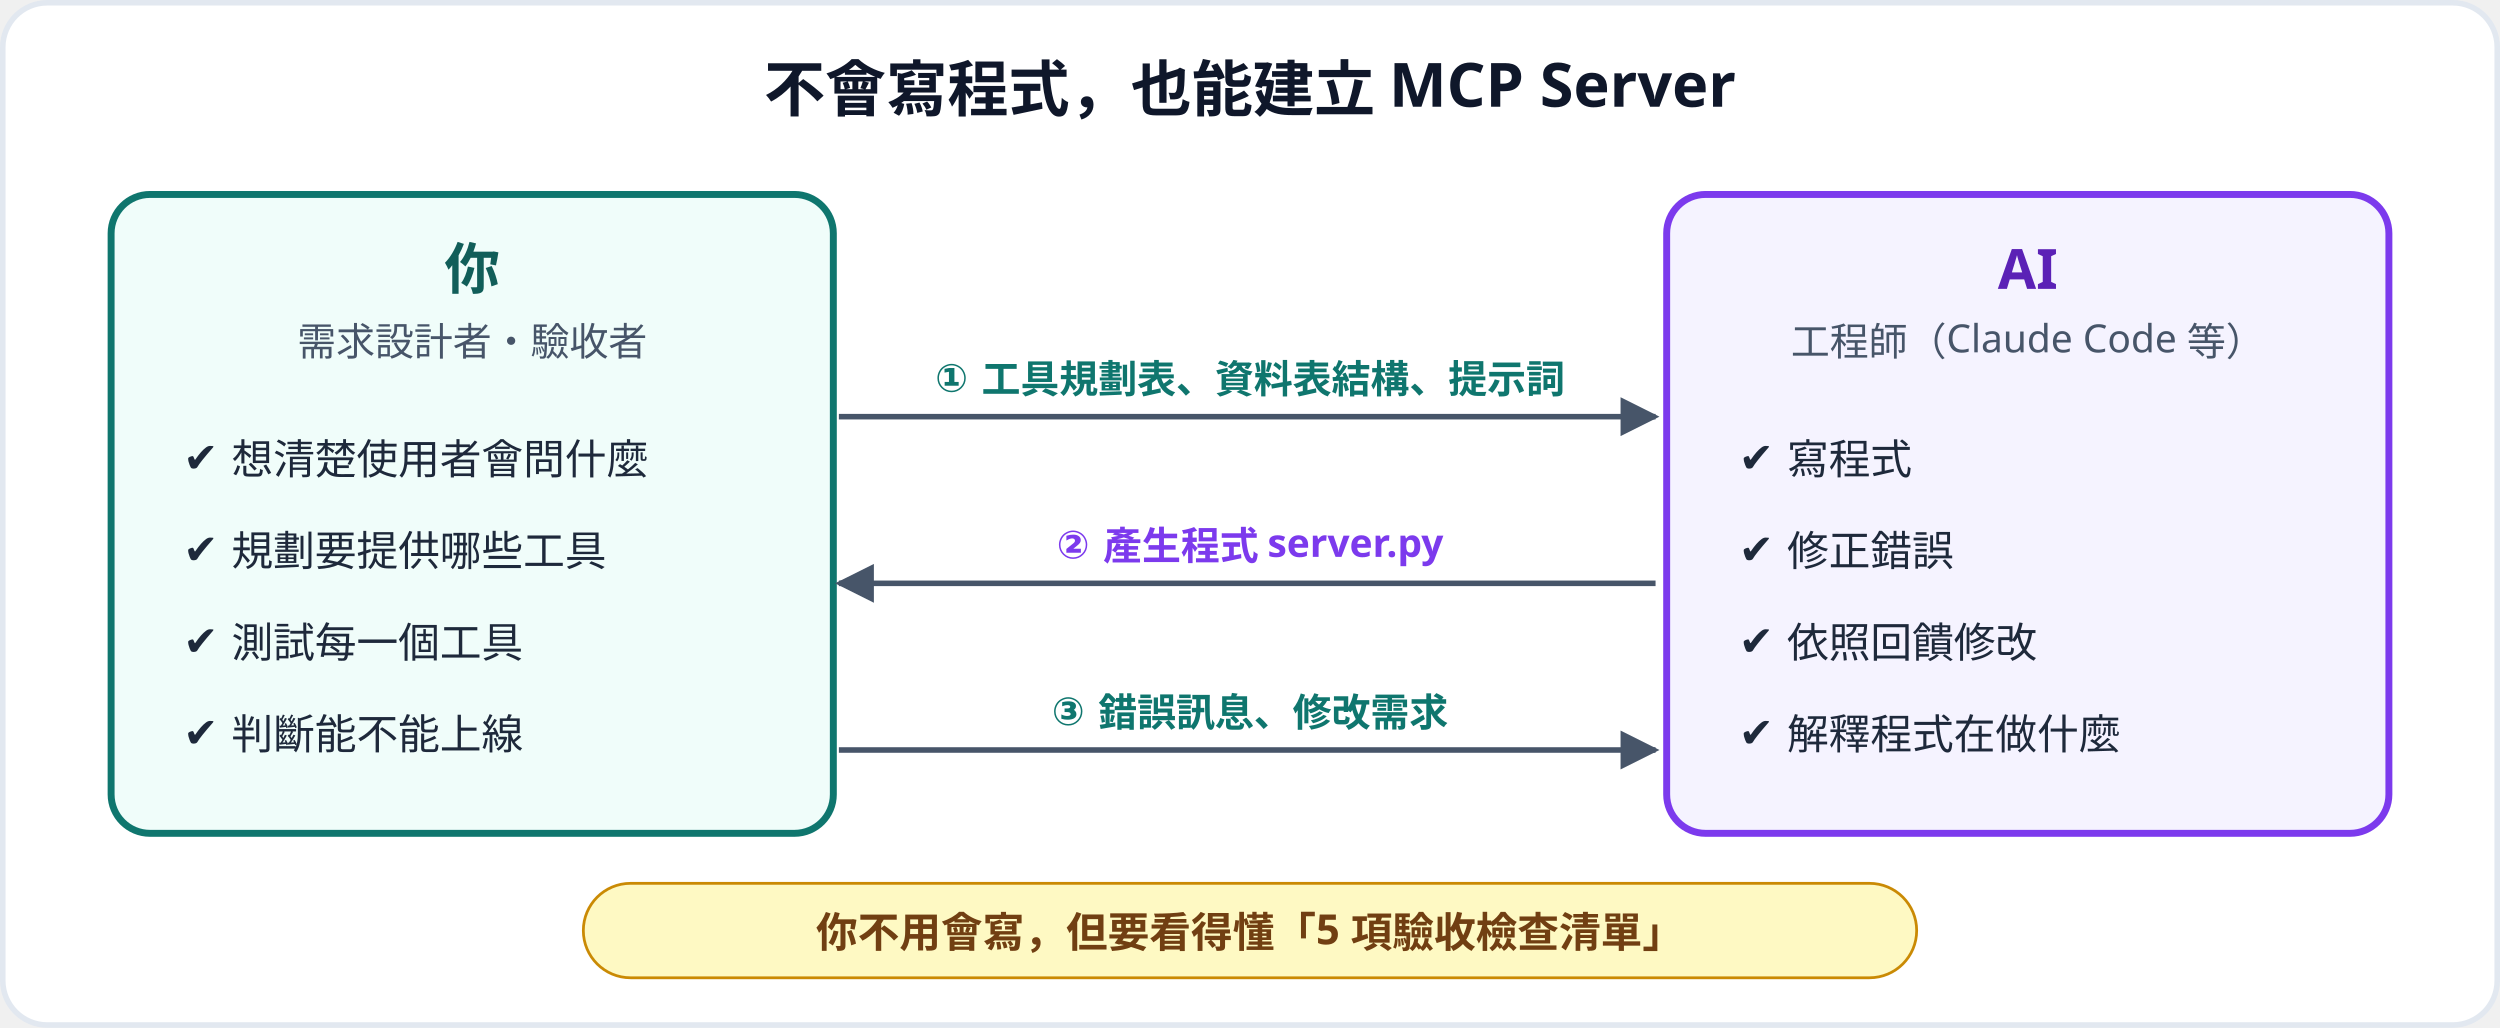
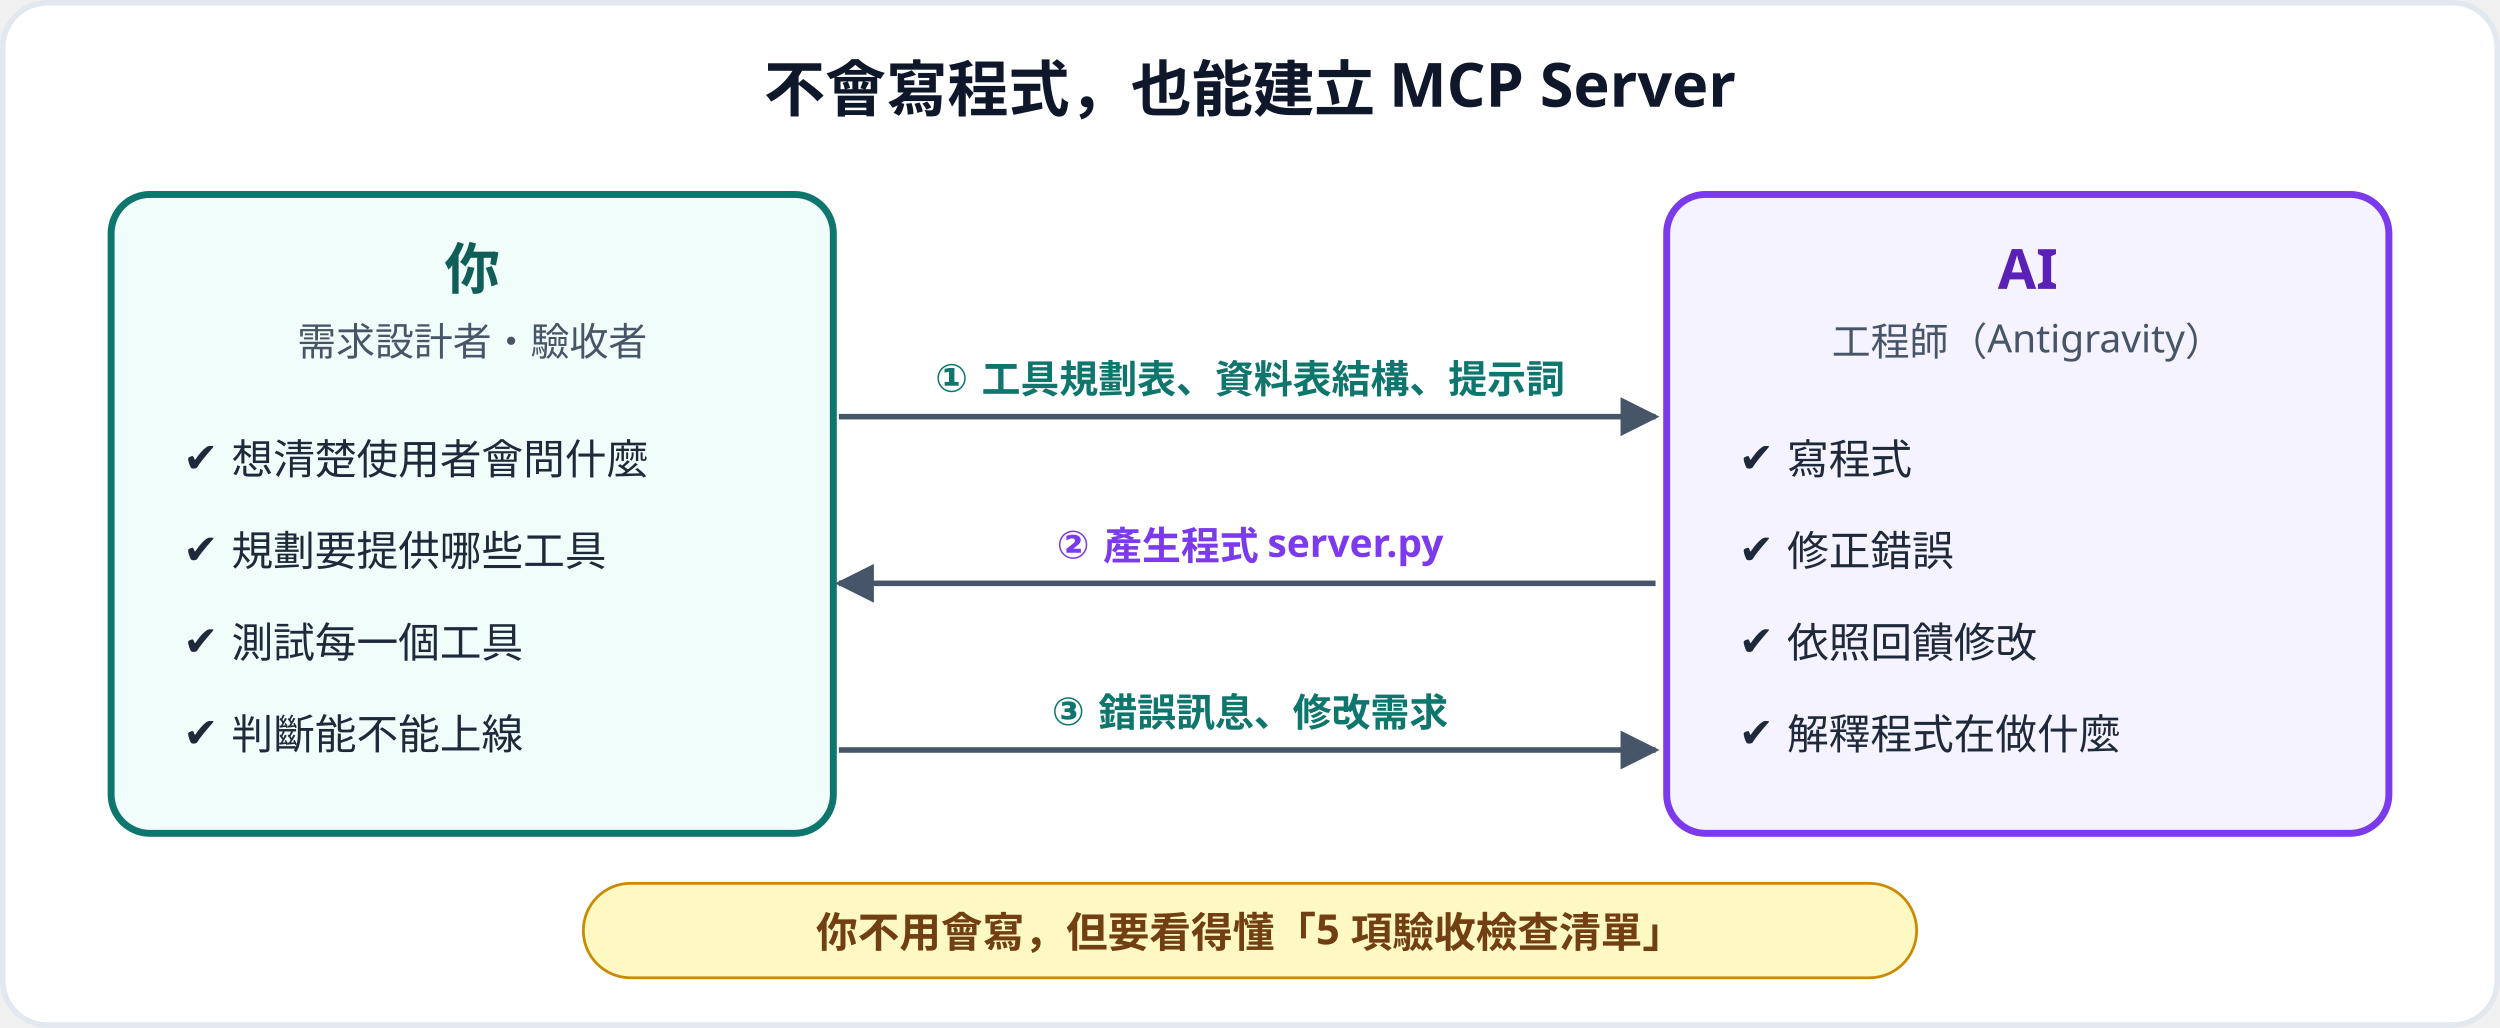
<svg xmlns="http://www.w3.org/2000/svg" width="900" height="370" viewBox="0 0 900 370" font-family="'PingFang TC','Microsoft JhengHei','Noto Sans TC',sans-serif">
  <defs>
    <marker id="a" viewBox="0 0 10 10" refX="9" refY="5" markerWidth="7" markerHeight="7" orient="auto-start-reverse">
      <path d="M0,0 L10,5 L0,10 z" fill="#475569" />
    </marker>
  </defs>
  <rect x="1" y="1" width="898" height="368" rx="16" fill="#ffffff" stroke="#e2e8f0" stroke-width="2" />
  <text x="450" y="40" text-anchor="middle" font-size="22" font-weight="700" fill="#0f172a">不會寫程式，也能建立 MCP Server</text>
  <rect x="40" y="70" width="260" height="230" rx="14" fill="#f0fdfa" stroke="#0f766e" stroke-width="2.5" />
  <text x="170" y="104" text-anchor="middle" font-size="20" font-weight="700" fill="#115e59">你</text>
  <text x="170" y="128" text-anchor="middle" font-size="14" fill="#475569">需求設計者・驗收者</text>
  <g font-size="15" fill="#1e293b">
    <text x="66" y="170">✔ 想清楚使用者會問什麼</text>
    <text x="66" y="203">✔ 規劃要提供哪些工具</text>
    <text x="66" y="236">✔ 測試每一個工具</text>
    <text x="66" y="269">✔ 判斷能不能上線</text>
  </g>
  <rect x="600" y="70" width="260" height="230" rx="14" fill="#f5f3ff" stroke="#7c3aed" stroke-width="2.5" />
  <text x="730" y="104" text-anchor="middle" font-size="20" font-weight="700" fill="#5b21b6">AI</text>
-   <text x="730" y="128" text-anchor="middle" font-size="14" fill="#475569">工程師（Claude Code 等）</text>
+   <text x="730" y="128" text-anchor="middle" font-size="14" fill="#475569">工程師（Antigravity）</text>
  <g font-size="15" fill="#1e293b">
    <text x="626" y="170">✔ 寫程式</text>
    <text x="626" y="203">✔ 修正錯誤</text>
    <text x="626" y="236">✔ 依照回饋修改</text>
    <text x="626" y="269">✔ 解釋程式在做什麼</text>
  </g>
  <g stroke="#475569" stroke-width="2">
    <line x1="302" y1="150" x2="596" y2="150" marker-end="url(#a)" />
    <line x1="596" y1="210" x2="302" y2="210" marker-end="url(#a)" />
    <line x1="302" y1="270" x2="596" y2="270" marker-end="url(#a)" />
  </g>
  <g font-size="14" text-anchor="middle">
    <rect x="335" y="125" width="230" height="22" rx="4" fill="#ffffff" />
    <text x="450" y="141" fill="#0f766e" font-weight="700">① 工具規劃表、資料表結構、提示詞</text>
    <rect x="365" y="185" width="170" height="22" rx="4" fill="#ffffff" />
    <text x="450" y="201" fill="#7c3aed" font-weight="700">② 產生程式 server.py</text>
    <rect x="355" y="245" width="190" height="22" rx="4" fill="#ffffff" />
    <text x="450" y="261" fill="#0f766e" font-weight="700">③ 錯誤訊息、修改需求</text>
  </g>
  <rect x="210" y="318" width="480" height="34" rx="17" fill="#fef9c3" stroke="#ca8a04" />
  <text x="450" y="341" text-anchor="middle" font-size="15" font-weight="700" fill="#713f12">你不用會寫，但要看得懂「5 項驗收檢查清單」</text>
</svg>
